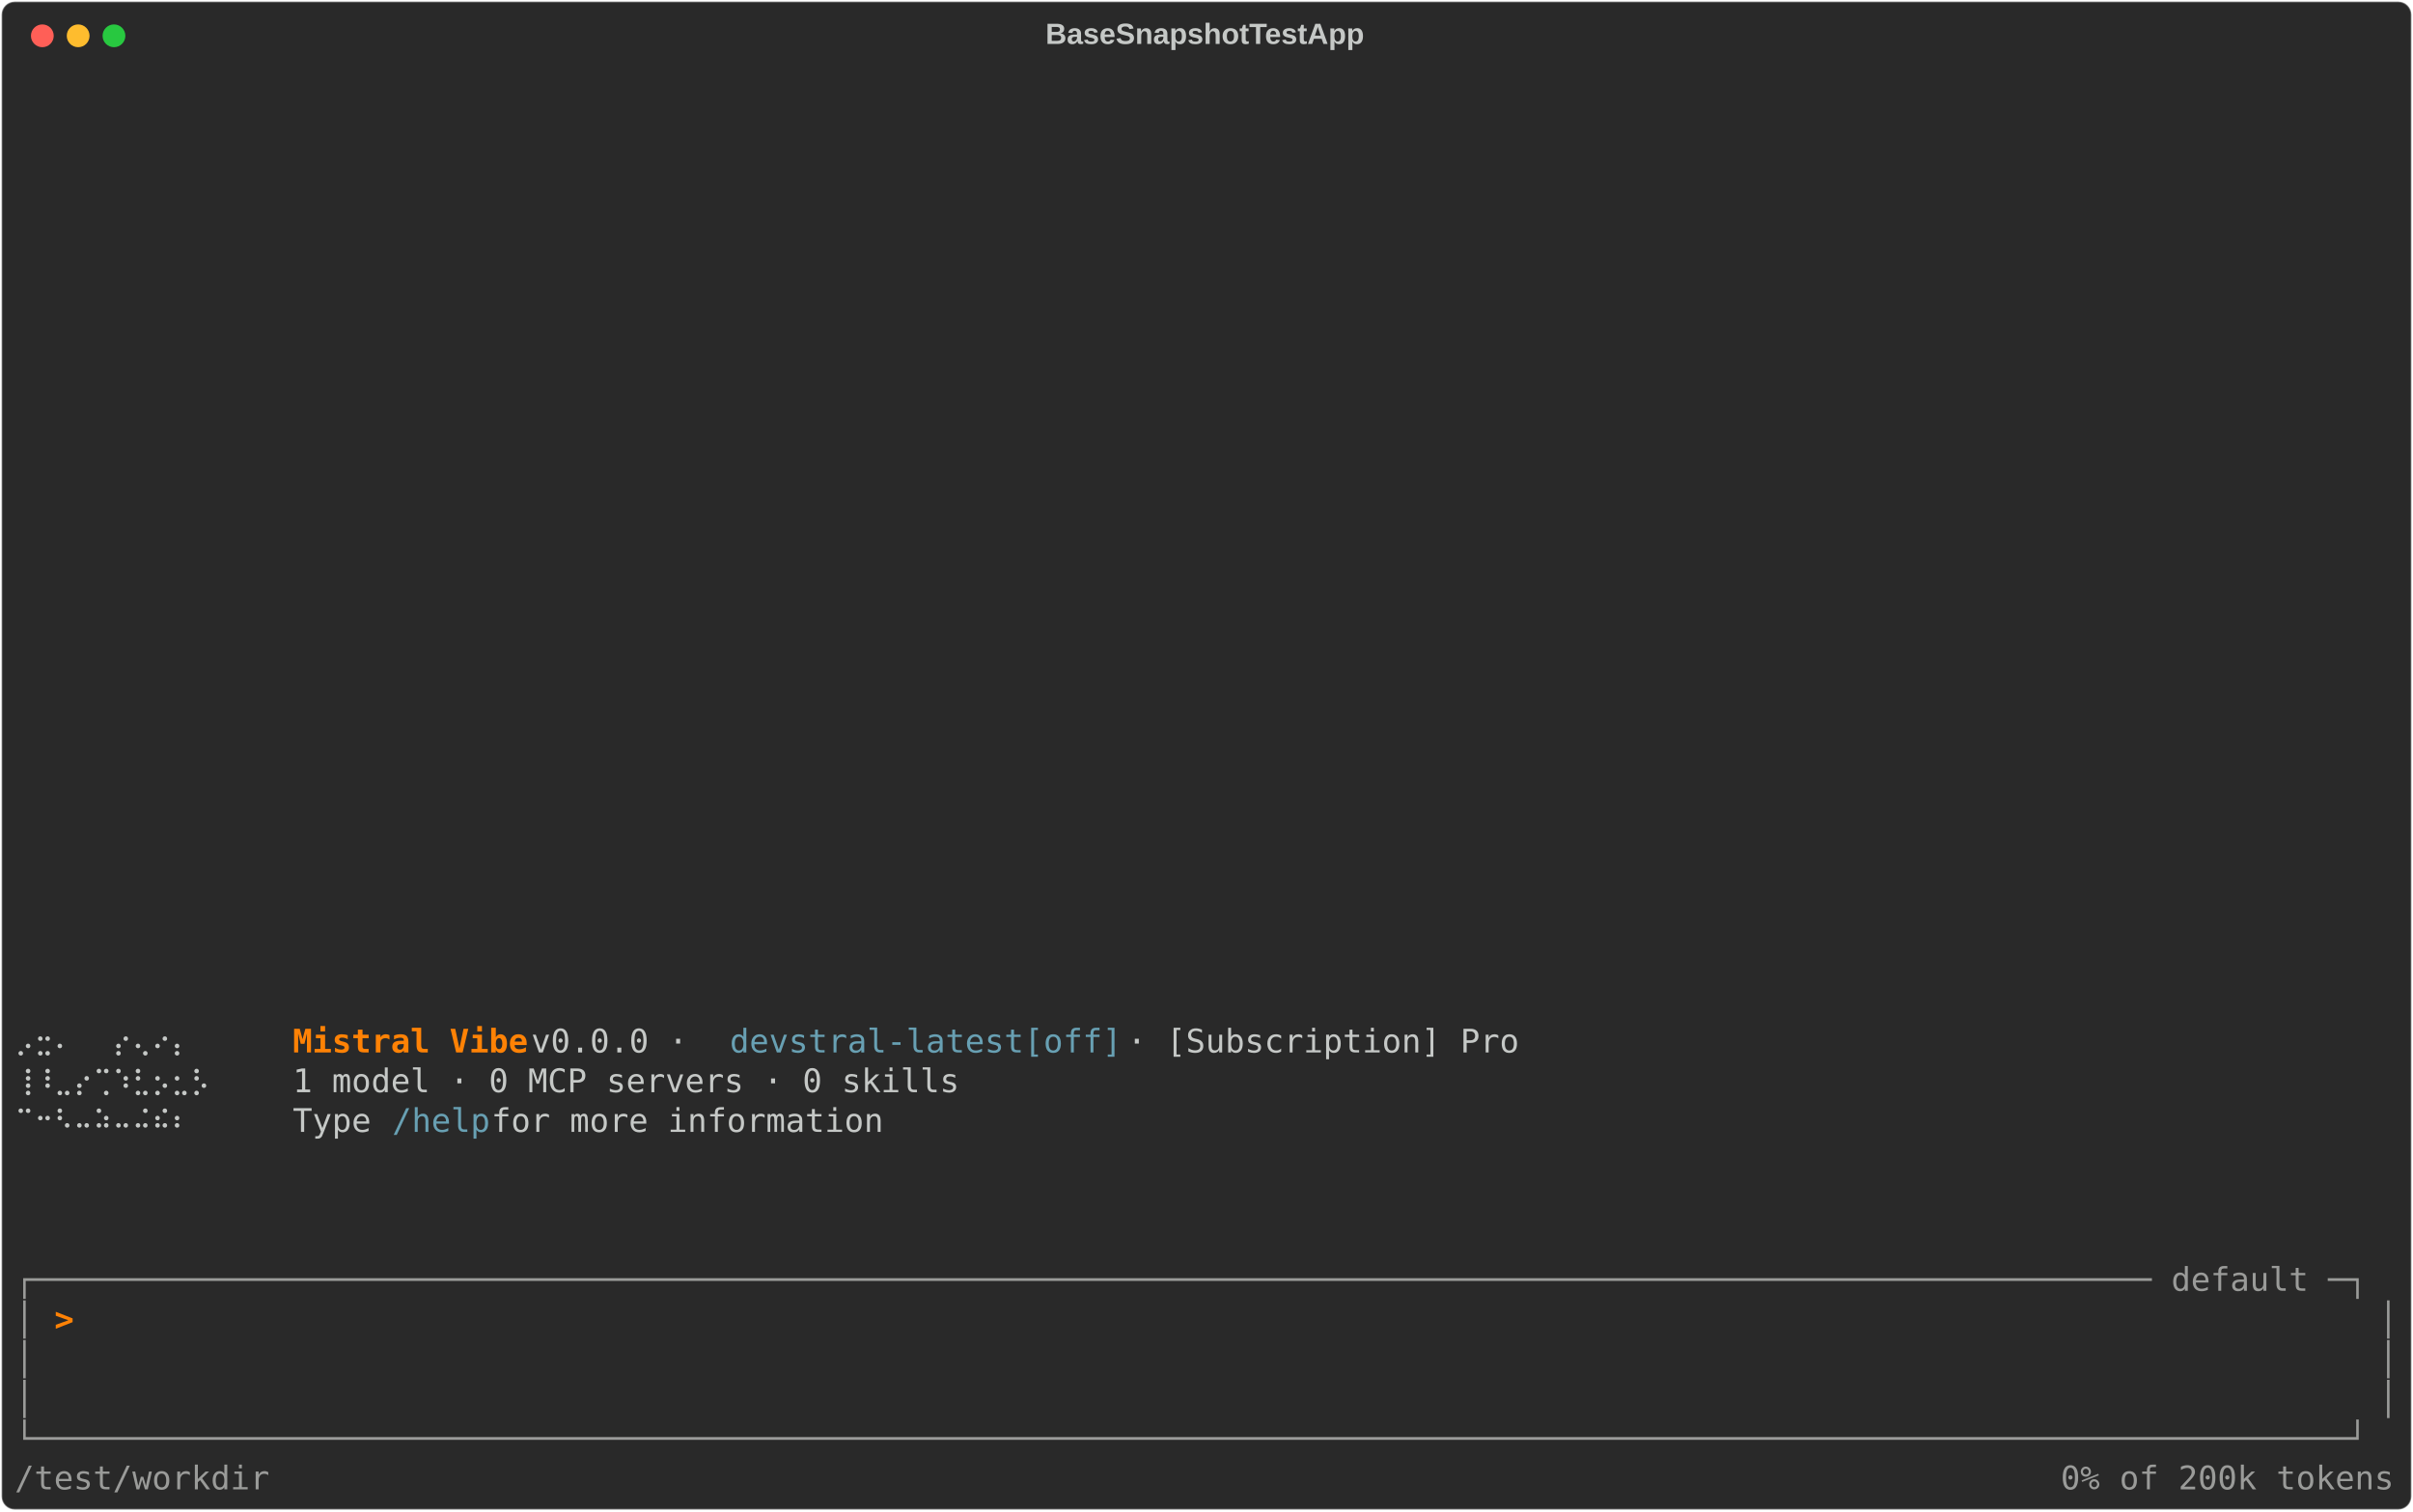
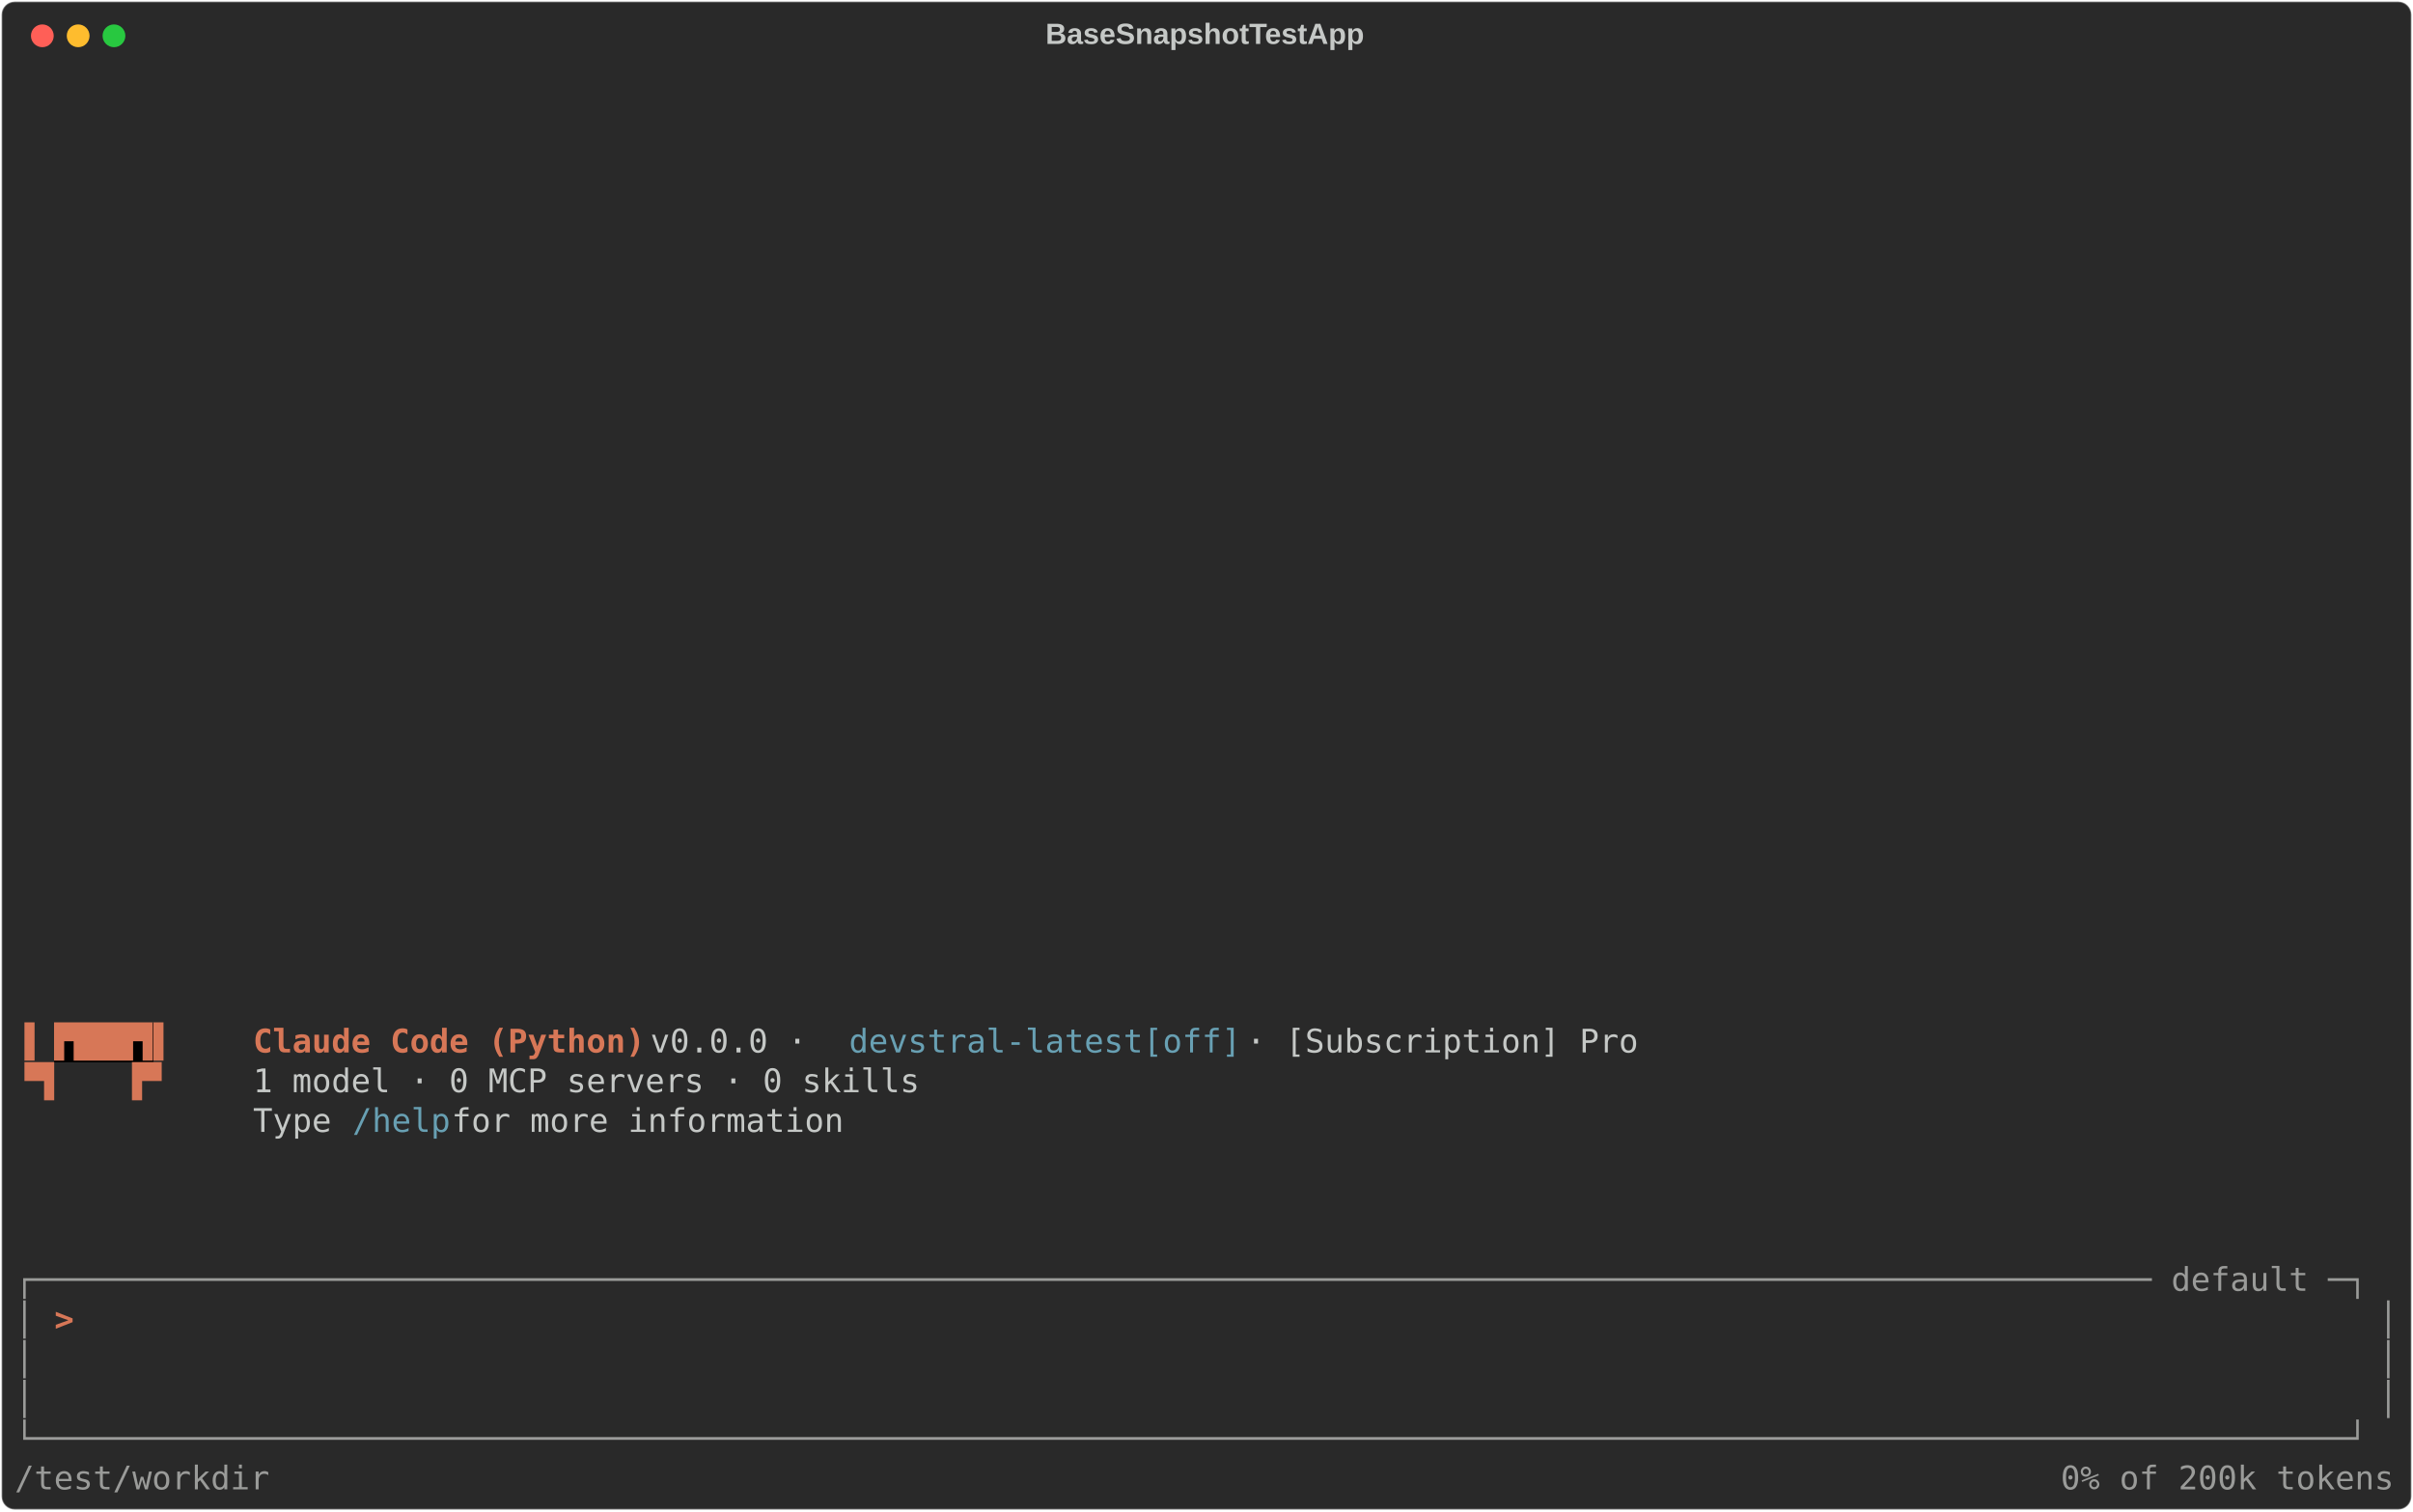
<svg xmlns="http://www.w3.org/2000/svg" class="rich-terminal" viewBox="0 0 1482 928.4">
  <style>

    @font-face {
        font-family: "Fira Code";
        src: local("FiraCode-Regular"),
                url("https://cdnjs.cloudflare.com/ajax/libs/firacode/6.2.0/woff2/FiraCode-Regular.woff2") format("woff2"),
                url("https://cdnjs.cloudflare.com/ajax/libs/firacode/6.2.0/woff/FiraCode-Regular.woff") format("woff");
        font-style: normal;
        font-weight: 400;
    }
    @font-face {
        font-family: "Fira Code";
        src: local("FiraCode-Bold"),
                url("https://cdnjs.cloudflare.com/ajax/libs/firacode/6.2.0/woff2/FiraCode-Bold.woff2") format("woff2"),
                url("https://cdnjs.cloudflare.com/ajax/libs/firacode/6.2.0/woff/FiraCode-Bold.woff") format("woff");
        font-style: bold;
        font-weight: 700;
    }

    .terminal-matrix {
        font-family: Fira Code, monospace;
        font-size: 20px;
        line-height: 24.4px;
        font-variant-east-asian: full-width;
    }

    .terminal-title {
        font-size: 18px;
        font-weight: bold;
        font-family: arial;
    }

    .terminal-r1 { fill: #c5c8c6 }
- .terminal-r2 { fill: #ff8205;font-weight: bold }
- .terminal-r3 { fill: #68a0b3 }
- .terminal-r4 { fill: #9a9b99 }
+ .terminal-r2 { fill: #d77757 }
+ .terminal-r3 { fill: #d77757;font-weight: bold }
+ .terminal-r4 { fill: #68a0b3 }
+ .terminal-r5 { fill: #9a9b99 }
    </style>
  <defs>
    <clipPath id="terminal-clip-terminal">
      <rect x="0" y="0" width="1463.0" height="877.4" />
    </clipPath>
    <clipPath id="terminal-line-0">
      <rect x="0" y="1.5" width="1464" height="24.65" />
    </clipPath>
    <clipPath id="terminal-line-1">
      <rect x="0" y="25.9" width="1464" height="24.65" />
    </clipPath>
    <clipPath id="terminal-line-2">
      <rect x="0" y="50.3" width="1464" height="24.65" />
    </clipPath>
    <clipPath id="terminal-line-3">
      <rect x="0" y="74.7" width="1464" height="24.65" />
    </clipPath>
    <clipPath id="terminal-line-4">
      <rect x="0" y="99.1" width="1464" height="24.65" />
    </clipPath>
    <clipPath id="terminal-line-5">
      <rect x="0" y="123.5" width="1464" height="24.65" />
    </clipPath>
    <clipPath id="terminal-line-6">
      <rect x="0" y="147.9" width="1464" height="24.65" />
    </clipPath>
    <clipPath id="terminal-line-7">
      <rect x="0" y="172.3" width="1464" height="24.65" />
    </clipPath>
    <clipPath id="terminal-line-8">
      <rect x="0" y="196.7" width="1464" height="24.65" />
    </clipPath>
    <clipPath id="terminal-line-9">
      <rect x="0" y="221.1" width="1464" height="24.65" />
    </clipPath>
    <clipPath id="terminal-line-10">
      <rect x="0" y="245.5" width="1464" height="24.65" />
    </clipPath>
    <clipPath id="terminal-line-11">
      <rect x="0" y="269.9" width="1464" height="24.65" />
    </clipPath>
    <clipPath id="terminal-line-12">
      <rect x="0" y="294.3" width="1464" height="24.65" />
    </clipPath>
    <clipPath id="terminal-line-13">
      <rect x="0" y="318.7" width="1464" height="24.65" />
    </clipPath>
    <clipPath id="terminal-line-14">
      <rect x="0" y="343.1" width="1464" height="24.65" />
    </clipPath>
    <clipPath id="terminal-line-15">
      <rect x="0" y="367.5" width="1464" height="24.65" />
    </clipPath>
    <clipPath id="terminal-line-16">
      <rect x="0" y="391.9" width="1464" height="24.65" />
    </clipPath>
    <clipPath id="terminal-line-17">
      <rect x="0" y="416.3" width="1464" height="24.65" />
    </clipPath>
    <clipPath id="terminal-line-18">
      <rect x="0" y="440.7" width="1464" height="24.65" />
    </clipPath>
    <clipPath id="terminal-line-19">
      <rect x="0" y="465.1" width="1464" height="24.65" />
    </clipPath>
    <clipPath id="terminal-line-20">
      <rect x="0" y="489.5" width="1464" height="24.65" />
    </clipPath>
    <clipPath id="terminal-line-21">
      <rect x="0" y="513.9" width="1464" height="24.65" />
    </clipPath>
    <clipPath id="terminal-line-22">
      <rect x="0" y="538.3" width="1464" height="24.65" />
    </clipPath>
    <clipPath id="terminal-line-23">
      <rect x="0" y="562.7" width="1464" height="24.65" />
    </clipPath>
    <clipPath id="terminal-line-24">
      <rect x="0" y="587.1" width="1464" height="24.65" />
    </clipPath>
    <clipPath id="terminal-line-25">
      <rect x="0" y="611.5" width="1464" height="24.65" />
    </clipPath>
    <clipPath id="terminal-line-26">
      <rect x="0" y="635.9" width="1464" height="24.65" />
    </clipPath>
    <clipPath id="terminal-line-27">
      <rect x="0" y="660.3" width="1464" height="24.65" />
    </clipPath>
    <clipPath id="terminal-line-28">
      <rect x="0" y="684.7" width="1464" height="24.65" />
    </clipPath>
    <clipPath id="terminal-line-29">
      <rect x="0" y="709.1" width="1464" height="24.65" />
    </clipPath>
    <clipPath id="terminal-line-30">
      <rect x="0" y="733.5" width="1464" height="24.65" />
    </clipPath>
    <clipPath id="terminal-line-31">
      <rect x="0" y="757.9" width="1464" height="24.65" />
    </clipPath>
    <clipPath id="terminal-line-32">
      <rect x="0" y="782.3" width="1464" height="24.65" />
    </clipPath>
    <clipPath id="terminal-line-33">
      <rect x="0" y="806.7" width="1464" height="24.65" />
    </clipPath>
    <clipPath id="terminal-line-34">
      <rect x="0" y="831.1" width="1464" height="24.65" />
    </clipPath>
  </defs>
  <rect fill="#292929" stroke="rgba(255,255,255,0.35)" stroke-width="1" x="1" y="1" width="1480" height="926.4" rx="8" />
  <text class="terminal-title" fill="#c5c8c6" text-anchor="middle" x="740" y="27">BaseSnapshotTestApp</text>
  <g transform="translate(26,22)">
    <circle cx="0" cy="0" r="7" fill="#ff5f57" />
    <circle cx="22" cy="0" r="7" fill="#febc2e" />
    <circle cx="44" cy="0" r="7" fill="#28c840" />
  </g>
  <g transform="translate(9, 41)" clip-path="url(#terminal-clip-terminal)">
+     <rect fill="#000000" x="24.4" y="587.1" width="61" height="24.65" shape-rendering="crispEdges" />
    <g class="terminal-matrix">
      <text class="terminal-r1" x="1464" y="20" textLength="12.2" clip-path="url(#terminal-line-0)">
</text>
      <text class="terminal-r1" x="1464" y="44.4" textLength="12.2" clip-path="url(#terminal-line-1)">
</text>
      <text class="terminal-r1" x="1464" y="68.8" textLength="12.2" clip-path="url(#terminal-line-2)">
</text>
      <text class="terminal-r1" x="1464" y="93.2" textLength="12.2" clip-path="url(#terminal-line-3)">
</text>
      <text class="terminal-r1" x="1464" y="117.6" textLength="12.2" clip-path="url(#terminal-line-4)">
</text>
      <text class="terminal-r1" x="1464" y="142" textLength="12.2" clip-path="url(#terminal-line-5)">
</text>
      <text class="terminal-r1" x="1464" y="166.4" textLength="12.2" clip-path="url(#terminal-line-6)">
</text>
      <text class="terminal-r1" x="1464" y="190.8" textLength="12.2" clip-path="url(#terminal-line-7)">
</text>
      <text class="terminal-r1" x="1464" y="215.2" textLength="12.2" clip-path="url(#terminal-line-8)">
</text>
      <text class="terminal-r1" x="1464" y="239.6" textLength="12.2" clip-path="url(#terminal-line-9)">
</text>
      <text class="terminal-r1" x="1464" y="264" textLength="12.2" clip-path="url(#terminal-line-10)">
</text>
      <text class="terminal-r1" x="1464" y="288.4" textLength="12.2" clip-path="url(#terminal-line-11)">
</text>
      <text class="terminal-r1" x="1464" y="312.8" textLength="12.2" clip-path="url(#terminal-line-12)">
</text>
      <text class="terminal-r1" x="1464" y="337.2" textLength="12.2" clip-path="url(#terminal-line-13)">
</text>
      <text class="terminal-r1" x="1464" y="361.6" textLength="12.2" clip-path="url(#terminal-line-14)">
</text>
      <text class="terminal-r1" x="1464" y="386" textLength="12.2" clip-path="url(#terminal-line-15)">
</text>
      <text class="terminal-r1" x="1464" y="410.4" textLength="12.2" clip-path="url(#terminal-line-16)">
</text>
      <text class="terminal-r1" x="1464" y="434.8" textLength="12.2" clip-path="url(#terminal-line-17)">
</text>
      <text class="terminal-r1" x="1464" y="459.2" textLength="12.2" clip-path="url(#terminal-line-18)">
</text>
      <text class="terminal-r1" x="1464" y="483.6" textLength="12.2" clip-path="url(#terminal-line-19)">
</text>
      <text class="terminal-r1" x="1464" y="508" textLength="12.2" clip-path="url(#terminal-line-20)">
</text>
      <text class="terminal-r1" x="1464" y="532.4" textLength="12.2" clip-path="url(#terminal-line-21)">
</text>
      <text class="terminal-r1" x="1464" y="556.8" textLength="12.2" clip-path="url(#terminal-line-22)">
</text>
      <text class="terminal-r1" x="1464" y="581.2" textLength="12.2" clip-path="url(#terminal-line-23)">
</text>
-       <text class="terminal-r1" x="0" y="605.6" textLength="134.2" clip-path="url(#terminal-line-24)">  ⡠⣒⠄  ⡔⢄⠔⡄</text>
-       <text class="terminal-r2" x="170.8" y="605.6" textLength="146.4" clip-path="url(#terminal-line-24)">Mistral Vibe</text>
-       <text class="terminal-r1" x="317.2" y="605.6" textLength="122" clip-path="url(#terminal-line-24)"> v0.0.0 · </text>
-       <text class="terminal-r3" x="439.2" y="605.6" textLength="244" clip-path="url(#terminal-line-24)">devstral-latest[off]</text>
-       <text class="terminal-r1" x="683.2" y="605.6" textLength="256.2" clip-path="url(#terminal-line-24)"> · [Subscription] Pro</text>
+       <text class="terminal-r2" x="0" y="605.6" textLength="24.4" clip-path="url(#terminal-line-24)"> ▐</text>
+       <text class="terminal-r2" x="24.4" y="605.6" textLength="61" clip-path="url(#terminal-line-24)">▛███▜</text>
+       <text class="terminal-r2" x="85.4" y="605.6" textLength="12.2" clip-path="url(#terminal-line-24)">▌</text>
+       <text class="terminal-r3" x="146.4" y="605.6" textLength="244" clip-path="url(#terminal-line-24)">Claude Code (Python)</text>
+       <text class="terminal-r1" x="390.4" y="605.6" textLength="122" clip-path="url(#terminal-line-24)"> v0.0.0 · </text>
+       <text class="terminal-r4" x="512.4" y="605.6" textLength="244" clip-path="url(#terminal-line-24)">devstral-latest[off]</text>
+       <text class="terminal-r1" x="756.4" y="605.6" textLength="256.2" clip-path="url(#terminal-line-24)"> · [Subscription] Pro</text>
      <text class="terminal-r1" x="1464" y="605.6" textLength="12.2" clip-path="url(#terminal-line-24)">
</text>
-       <text class="terminal-r1" x="0" y="630" textLength="134.2" clip-path="url(#terminal-line-25)"> ⢸⠸⣀⡔⢉⠱⣃⡢⣂⡣</text>
-       <text class="terminal-r1" x="170.8" y="630" textLength="414.8" clip-path="url(#terminal-line-25)">1 model · 0 MCP servers · 0 skills</text>
+       <text class="terminal-r2" x="0" y="630" textLength="97.6" clip-path="url(#terminal-line-25)">▝▜    ▛▘</text>
+       <text class="terminal-r1" x="146.4" y="630" textLength="414.8" clip-path="url(#terminal-line-25)">1 model · 0 MCP servers · 0 skills</text>
      <text class="terminal-r1" x="1464" y="630" textLength="12.2" clip-path="url(#terminal-line-25)">
</text>
-       <text class="terminal-r1" x="0" y="654.4" textLength="134.2" clip-path="url(#terminal-line-26)">  ⠉⠒⠣⠤⠵⠤⠬⠮⠆</text>
-       <text class="terminal-r1" x="170.8" y="654.4" textLength="61" clip-path="url(#terminal-line-26)">Type </text>
-       <text class="terminal-r3" x="231.8" y="654.4" textLength="61" clip-path="url(#terminal-line-26)">/help</text>
-       <text class="terminal-r1" x="292.8" y="654.4" textLength="256.2" clip-path="url(#terminal-line-26)"> for more information</text>
+       <text class="terminal-r1" x="146.4" y="654.4" textLength="61" clip-path="url(#terminal-line-26)">Type </text>
+       <text class="terminal-r4" x="207.4" y="654.4" textLength="61" clip-path="url(#terminal-line-26)">/help</text>
+       <text class="terminal-r1" x="268.4" y="654.4" textLength="256.2" clip-path="url(#terminal-line-26)"> for more information</text>
      <text class="terminal-r1" x="1464" y="654.4" textLength="12.2" clip-path="url(#terminal-line-26)">
</text>
      <text class="terminal-r1" x="1464" y="678.8" textLength="12.2" clip-path="url(#terminal-line-27)">
</text>
      <text class="terminal-r1" x="1464" y="703.2" textLength="12.2" clip-path="url(#terminal-line-28)">
</text>
      <text class="terminal-r1" x="1464" y="727.6" textLength="12.2" clip-path="url(#terminal-line-29)">
</text>
-       <text class="terminal-r4" x="0" y="752" textLength="1464" clip-path="url(#terminal-line-30)">┌──────────────────────────────────────────────────────────────────────────────────────────────────────────── default ─┐</text>
+       <text class="terminal-r5" x="0" y="752" textLength="1464" clip-path="url(#terminal-line-30)">┌──────────────────────────────────────────────────────────────────────────────────────────────────────────── default ─┐</text>
      <text class="terminal-r1" x="1464" y="752" textLength="12.2" clip-path="url(#terminal-line-30)">
</text>
-       <text class="terminal-r4" x="0" y="776.4" textLength="12.2" clip-path="url(#terminal-line-31)">│</text>
-       <text class="terminal-r2" x="24.4" y="776.4" textLength="12.2" clip-path="url(#terminal-line-31)">&gt;</text>
-       <text class="terminal-r4" x="1451.8" y="776.4" textLength="12.2" clip-path="url(#terminal-line-31)">│</text>
+       <text class="terminal-r5" x="0" y="776.4" textLength="12.2" clip-path="url(#terminal-line-31)">│</text>
+       <text class="terminal-r3" x="24.4" y="776.4" textLength="12.2" clip-path="url(#terminal-line-31)">&gt;</text>
+       <text class="terminal-r5" x="1451.8" y="776.4" textLength="12.2" clip-path="url(#terminal-line-31)">│</text>
      <text class="terminal-r1" x="1464" y="776.4" textLength="12.2" clip-path="url(#terminal-line-31)">
</text>
-       <text class="terminal-r4" x="0" y="800.8" textLength="12.2" clip-path="url(#terminal-line-32)">│</text>
-       <text class="terminal-r4" x="1451.8" y="800.8" textLength="12.2" clip-path="url(#terminal-line-32)">│</text>
+       <text class="terminal-r5" x="0" y="800.8" textLength="12.2" clip-path="url(#terminal-line-32)">│</text>
+       <text class="terminal-r5" x="1451.8" y="800.8" textLength="12.2" clip-path="url(#terminal-line-32)">│</text>
      <text class="terminal-r1" x="1464" y="800.8" textLength="12.2" clip-path="url(#terminal-line-32)">
</text>
-       <text class="terminal-r4" x="0" y="825.2" textLength="12.2" clip-path="url(#terminal-line-33)">│</text>
-       <text class="terminal-r4" x="1451.8" y="825.2" textLength="12.2" clip-path="url(#terminal-line-33)">│</text>
+       <text class="terminal-r5" x="0" y="825.2" textLength="12.2" clip-path="url(#terminal-line-33)">│</text>
+       <text class="terminal-r5" x="1451.8" y="825.2" textLength="12.2" clip-path="url(#terminal-line-33)">│</text>
      <text class="terminal-r1" x="1464" y="825.2" textLength="12.2" clip-path="url(#terminal-line-33)">
</text>
-       <text class="terminal-r4" x="0" y="849.6" textLength="1464" clip-path="url(#terminal-line-34)">└──────────────────────────────────────────────────────────────────────────────────────────────────────────────────────┘</text>
+       <text class="terminal-r5" x="0" y="849.6" textLength="1464" clip-path="url(#terminal-line-34)">└──────────────────────────────────────────────────────────────────────────────────────────────────────────────────────┘</text>
      <text class="terminal-r1" x="1464" y="849.6" textLength="12.2" clip-path="url(#terminal-line-34)">
</text>
-       <text class="terminal-r4" x="0" y="874" textLength="158.6" clip-path="url(#terminal-line-35)">/test/workdir</text>
-       <text class="terminal-r4" x="1256.6" y="874" textLength="207.4" clip-path="url(#terminal-line-35)">0% of 200k tokens</text>
+       <text class="terminal-r5" x="0" y="874" textLength="158.6" clip-path="url(#terminal-line-35)">/test/workdir</text>
+       <text class="terminal-r5" x="1256.6" y="874" textLength="207.4" clip-path="url(#terminal-line-35)">0% of 200k tokens</text>
    </g>
  </g>
</svg>
